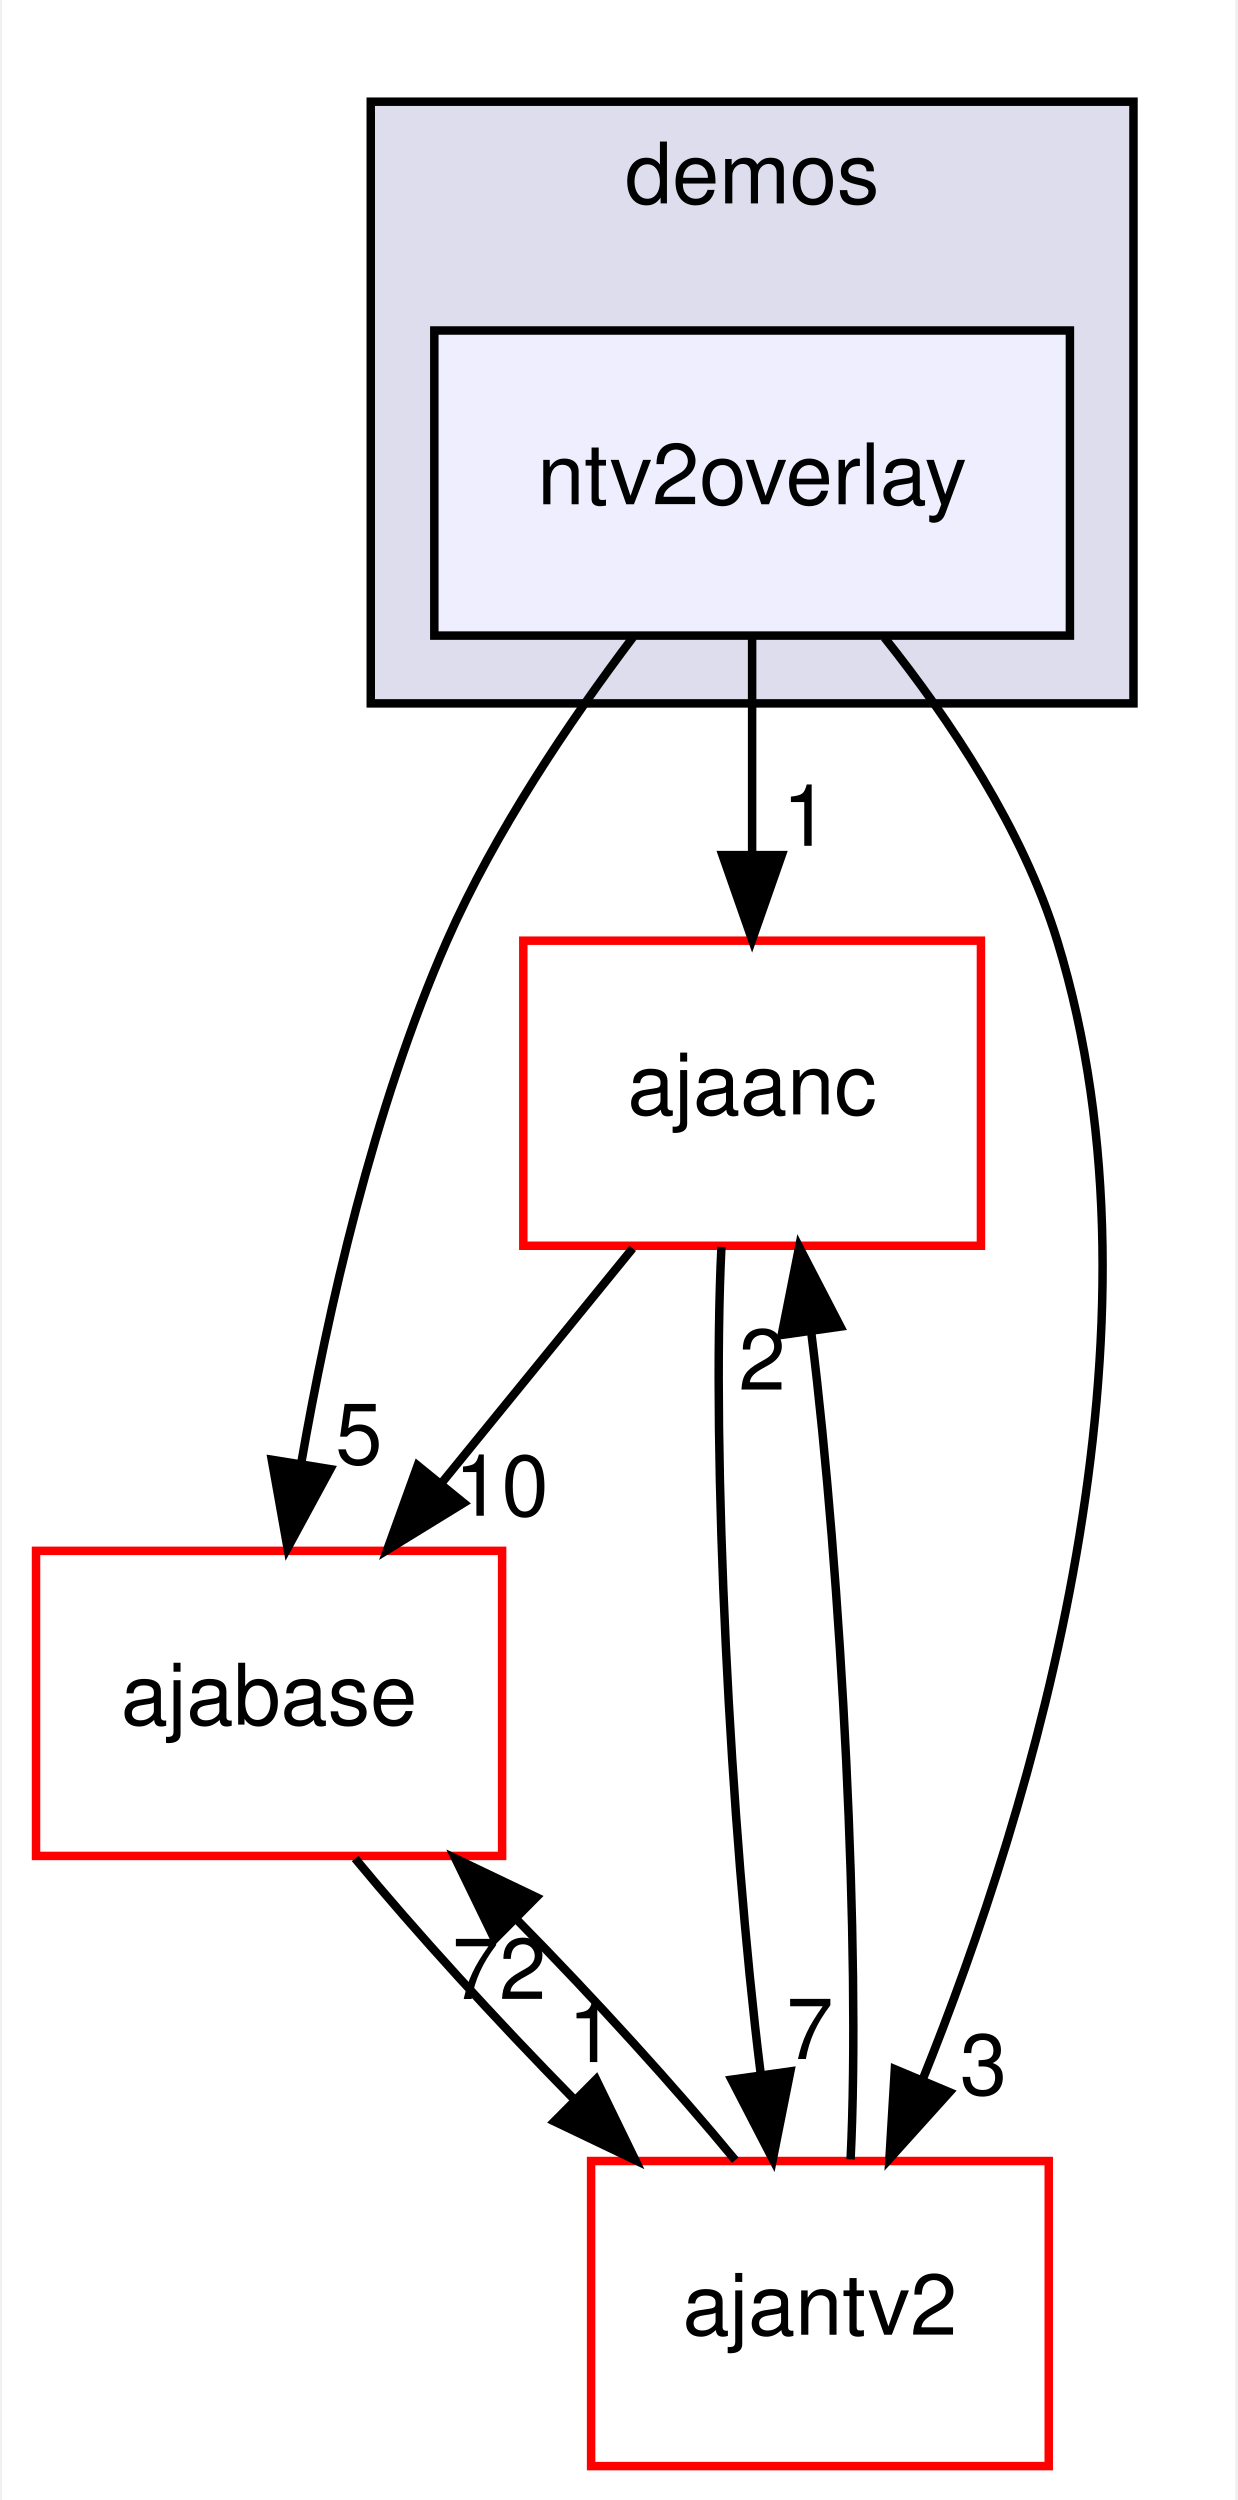
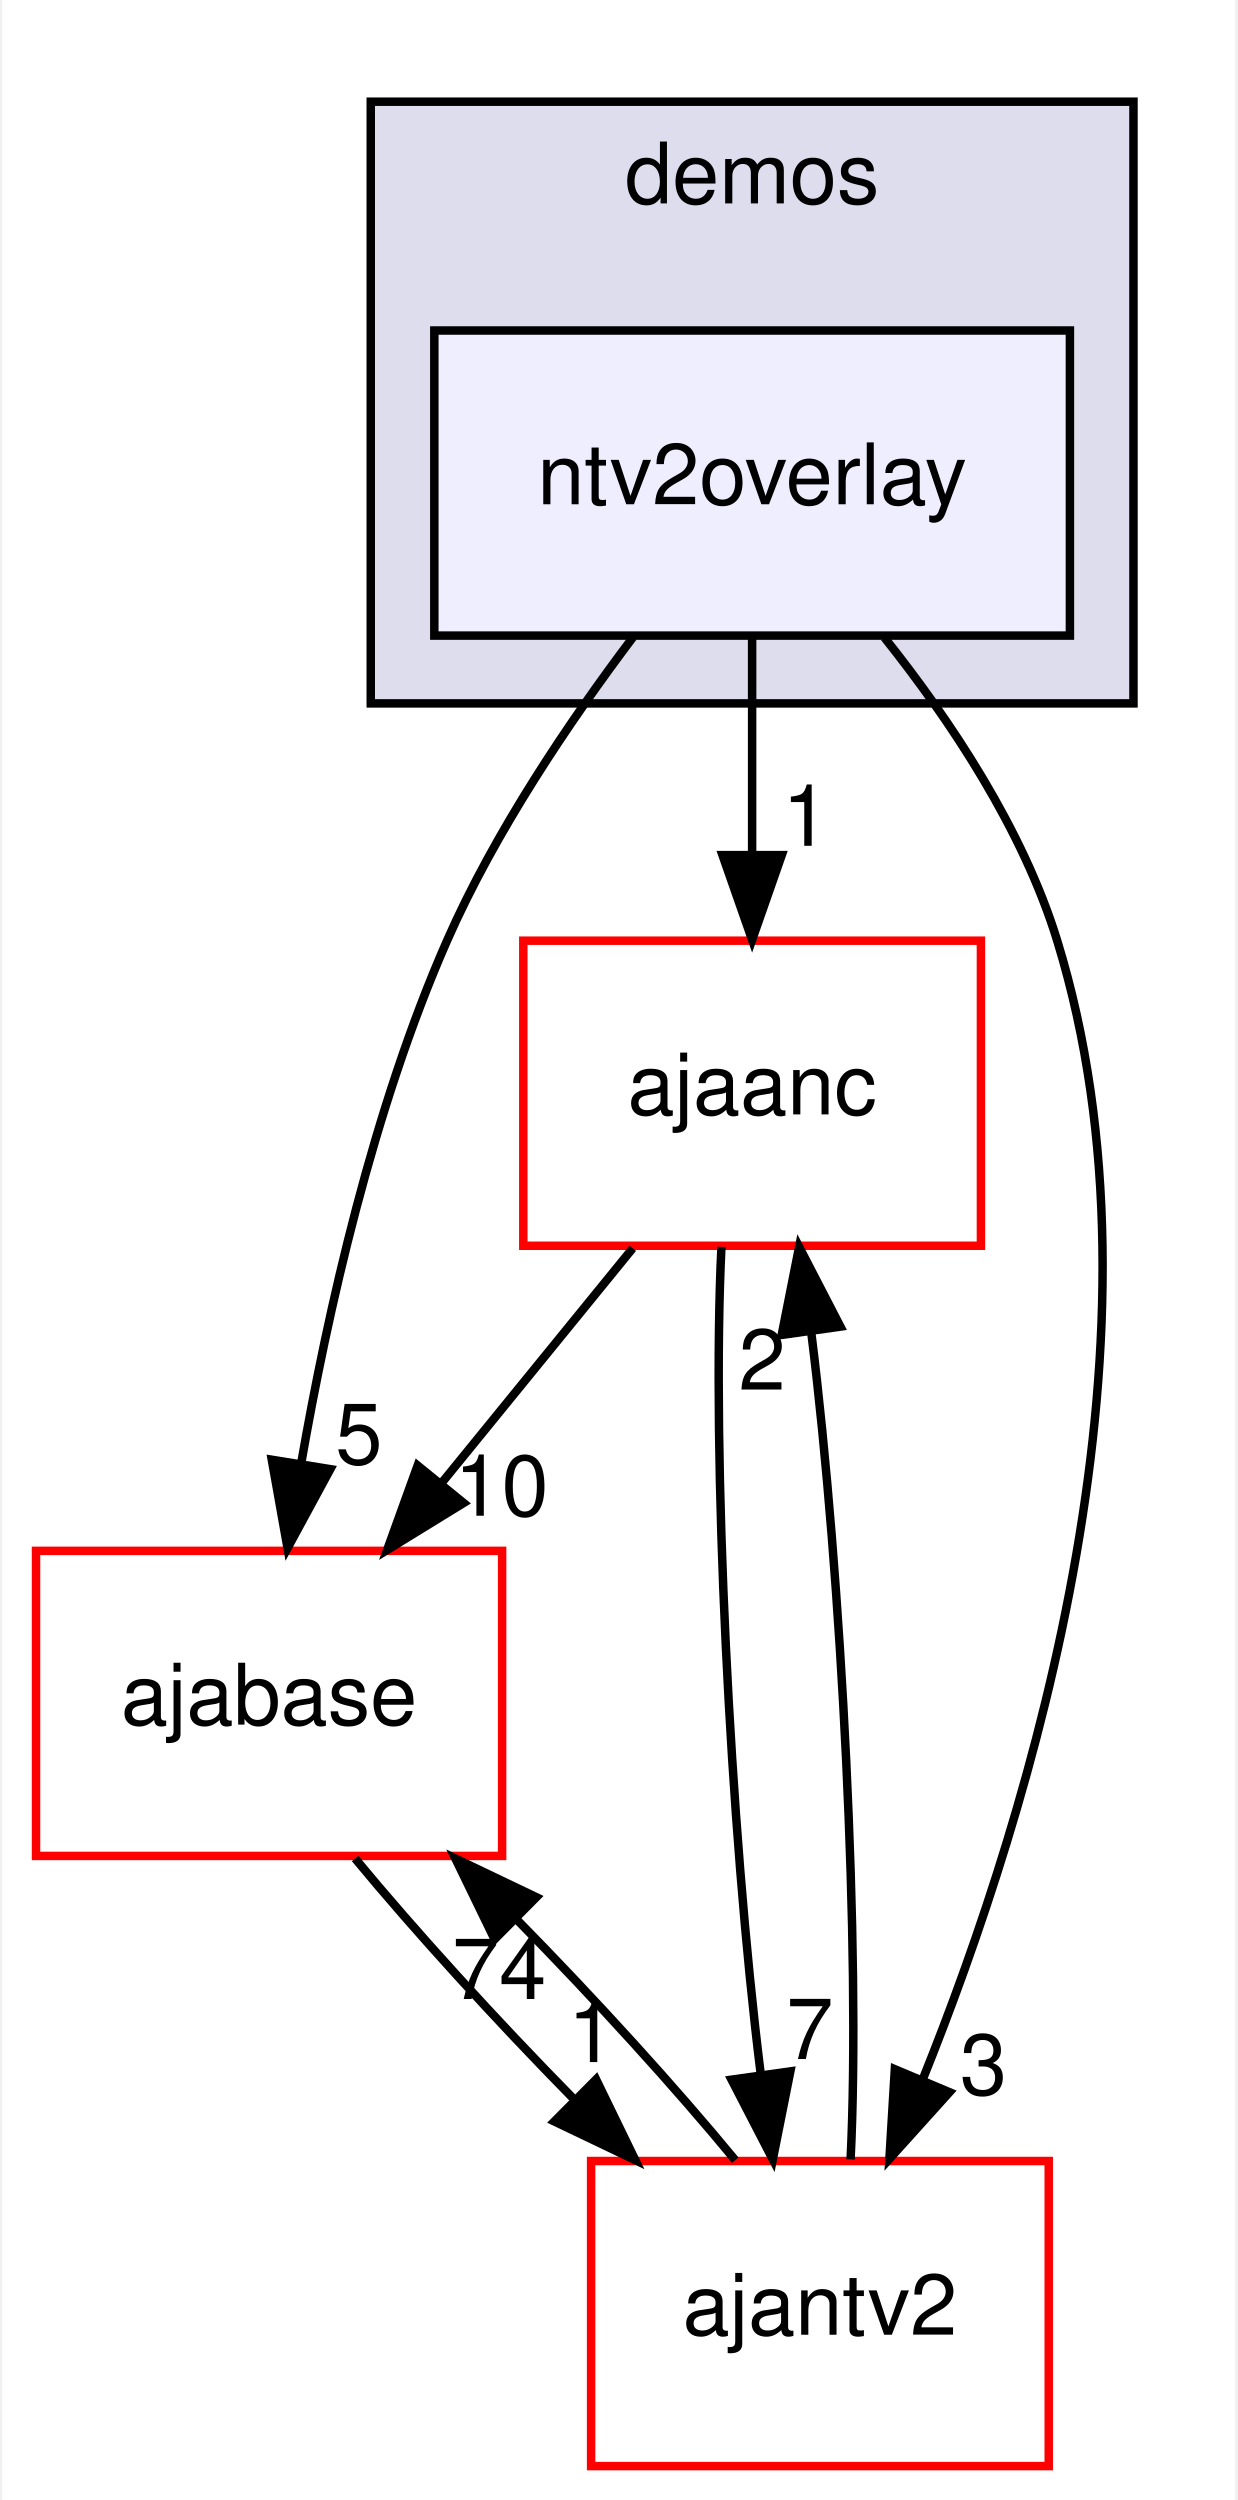
<svg xmlns="http://www.w3.org/2000/svg" xmlns:xlink="http://www.w3.org/1999/xlink" width="146pt" height="295pt" viewBox="0.00 0.00 145.50 295.00">
  <g id="graph0" class="graph" transform="scale(1 1) rotate(0) translate(4 291)">
    <polygon fill="white" stroke="transparent" points="-4,4 -4,-291 141.5,-291 141.5,4 -4,4" />
    <g id="clust1" class="cluster">
      <g id="a_clust1">
        <a xlink:href="dir_957939c99aa964633a97cef056d70db5.html" target="_top" xlink:title="demos">
          <polygon fill="#ddddee" stroke="black" points="39.5,-208 39.5,-279 129.5,-279 129.5,-208 39.5,-208" />
          <text text-anchor="middle" x="84.5" y="-267" font-family="Helvetica,sans-Serif" font-size="10.00">demos</text>
        </a>
      </g>
    </g>
    <g id="node1" class="node">
      <g id="a_node1">
        <a xlink:href="dir_fcb0520e82ee98c10cb9b733c78f3018.html" target="_top" xlink:title="ntv2overlay">
          <polygon fill="#eeeeff" stroke="black" points="122,-252 47,-252 47,-216 122,-216 122,-252" />
          <text text-anchor="middle" x="84.5" y="-231.5" font-family="Helvetica,sans-Serif" font-size="10.00">ntv2overlay</text>
        </a>
      </g>
    </g>
    <g id="node2" class="node">
      <g id="a_node2">
        <a xlink:href="dir_b59e94d4ad5c664834b28d5f17def224.html" target="_top" xlink:title="ajaanc">
          <polygon fill="white" stroke="red" points="111.5,-180 57.5,-180 57.5,-144 111.5,-144 111.5,-180" />
          <text text-anchor="middle" x="84.5" y="-159.5" font-family="Helvetica,sans-Serif" font-size="10.00">ajaanc</text>
        </a>
      </g>
    </g>
    <g id="edge6" class="edge">
      <path fill="none" stroke="black" d="M84.5,-215.7C84.5,-207.98 84.5,-198.71 84.5,-190.11" />
      <polygon fill="black" stroke="black" points="88,-190.1 84.5,-180.1 81,-190.1 88,-190.1" />
      <g id="a_edge6-headlabel">
        <a xlink:href="dir_000045_000004.html" target="_top" xlink:title="1">
          <text text-anchor="middle" x="90.84" y="-191.2" font-family="Helvetica,sans-Serif" font-size="10.00">1</text>
        </a>
      </g>
    </g>
    <g id="node3" class="node">
      <g id="a_node3">
        <a xlink:href="dir_e87eb6ce74e63cd1183c59eb94e728a6.html" target="_top" xlink:title="ajabase">
          <polygon fill="white" stroke="red" points="55,-108 0,-108 0,-72 55,-72 55,-108" />
          <text text-anchor="middle" x="27.5" y="-87.5" font-family="Helvetica,sans-Serif" font-size="10.00">ajabase</text>
        </a>
      </g>
    </g>
    <g id="edge7" class="edge">
      <path fill="none" stroke="black" d="M70.44,-215.8C62.95,-205.87 54.14,-192.83 48.5,-180 39.79,-160.2 34.41,-136.26 31.27,-118.2" />
      <polygon fill="black" stroke="black" points="34.73,-117.64 29.68,-108.32 27.82,-118.75 34.73,-117.64" />
      <g id="a_edge7-headlabel">
        <a xlink:href="dir_000045_000007.html" target="_top" xlink:title="5">
          <text text-anchor="middle" x="38.1" y="-118.24" font-family="Helvetica,sans-Serif" font-size="10.00">5</text>
        </a>
      </g>
    </g>
    <g id="node4" class="node">
      <g id="a_node4">
        <a xlink:href="dir_dcc334097b934f5294dca7e33f0e0621.html" target="_top" xlink:title="ajantv2">
          <polygon fill="white" stroke="red" points="119.5,-36 65.5,-36 65.5,0 119.5,0 119.5,-36" />
          <text text-anchor="middle" x="92.5" y="-15.5" font-family="Helvetica,sans-Serif" font-size="10.00">ajantv2</text>
        </a>
      </g>
    </g>
    <g id="edge8" class="edge">
      <path fill="none" stroke="black" d="M100.11,-215.77C107.87,-206.03 116.45,-193.18 120.5,-180 134.71,-133.8 117.6,-77.78 104.57,-45.48" />
      <polygon fill="black" stroke="black" points="107.79,-44.12 100.7,-36.25 101.34,-46.83 107.79,-44.12" />
      <g id="a_edge8-headlabel">
        <a xlink:href="dir_000045_000018.html" target="_top" xlink:title="3">
          <text text-anchor="middle" x="111.8" y="-43.83" font-family="Helvetica,sans-Serif" font-size="10.00">3</text>
        </a>
      </g>
    </g>
    <g id="edge1" class="edge">
      <path fill="none" stroke="black" d="M70.41,-143.7C63.58,-135.3 55.24,-125.07 47.74,-115.86" />
      <polygon fill="black" stroke="black" points="50.46,-113.65 41.43,-108.1 45.03,-118.07 50.46,-113.65" />
      <g id="a_edge1-headlabel">
        <a xlink:href="dir_000004_000007.html" target="_top" xlink:title="10">
          <text text-anchor="middle" x="54.93" y="-112.14" font-family="Helvetica,sans-Serif" font-size="10.00">10</text>
        </a>
      </g>
    </g>
    <g id="edge2" class="edge">
      <path fill="none" stroke="black" d="M80.88,-143.87C79.69,-119.67 81.9,-75.21 85.5,-46.39" />
      <polygon fill="black" stroke="black" points="89.01,-46.58 86.94,-36.19 82.07,-45.6 89.01,-46.58" />
      <g id="a_edge2-headlabel">
        <a xlink:href="dir_000004_000018.html" target="_top" xlink:title="7">
          <text text-anchor="middle" x="91.31" y="-48.04" font-family="Helvetica,sans-Serif" font-size="10.00">7</text>
        </a>
      </g>
    </g>
    <g id="edge3" class="edge">
      <path fill="none" stroke="black" d="M37.65,-71.7C44.72,-63.14 54.27,-52.66 63.47,-43.3" />
      <polygon fill="black" stroke="black" points="66.09,-45.63 70.72,-36.1 61.16,-40.67 66.09,-45.63" />
      <g id="a_edge3-headlabel">
        <a xlink:href="dir_000007_000018.html" target="_top" xlink:title="1">
          <text text-anchor="middle" x="65.54" y="-47.68" font-family="Helvetica,sans-Serif" font-size="10.00">1</text>
        </a>
      </g>
    </g>
    <g id="edge4" class="edge">
      <path fill="none" stroke="black" d="M96.12,-36.19C97.31,-60.42 95.09,-104.89 91.49,-133.68" />
      <polygon fill="black" stroke="black" points="87.99,-133.48 90.05,-143.87 94.92,-134.46 87.99,-133.48" />
      <g id="a_edge4-headlabel">
        <a xlink:href="dir_000018_000004.html" target="_top" xlink:title="2">
          <text text-anchor="middle" x="85.68" y="-127.02" font-family="Helvetica,sans-Serif" font-size="10.00">2</text>
        </a>
      </g>
    </g>
    <g id="edge5" class="edge">
      <path fill="none" stroke="black" d="M82.51,-36.1C75.48,-44.64 65.95,-55.11 56.74,-64.48" />
      <polygon fill="black" stroke="black" points="54.11,-62.16 49.48,-71.7 59.04,-67.13 54.11,-62.16" />
      <g id="a_edge5-headlabel">
-         <a xlink:href="dir_000018_000007.html" target="_top" xlink:title="72">
-           <text text-anchor="middle" x="54.65" y="-55.12" font-family="Helvetica,sans-Serif" font-size="10.00">72</text>
+         <a xlink:href="dir_000018_000007.html" target="_top" xlink:title="74">
+           <text text-anchor="middle" x="54.65" y="-55.12" font-family="Helvetica,sans-Serif" font-size="10.00">74</text>
        </a>
      </g>
    </g>
  </g>
</svg>
